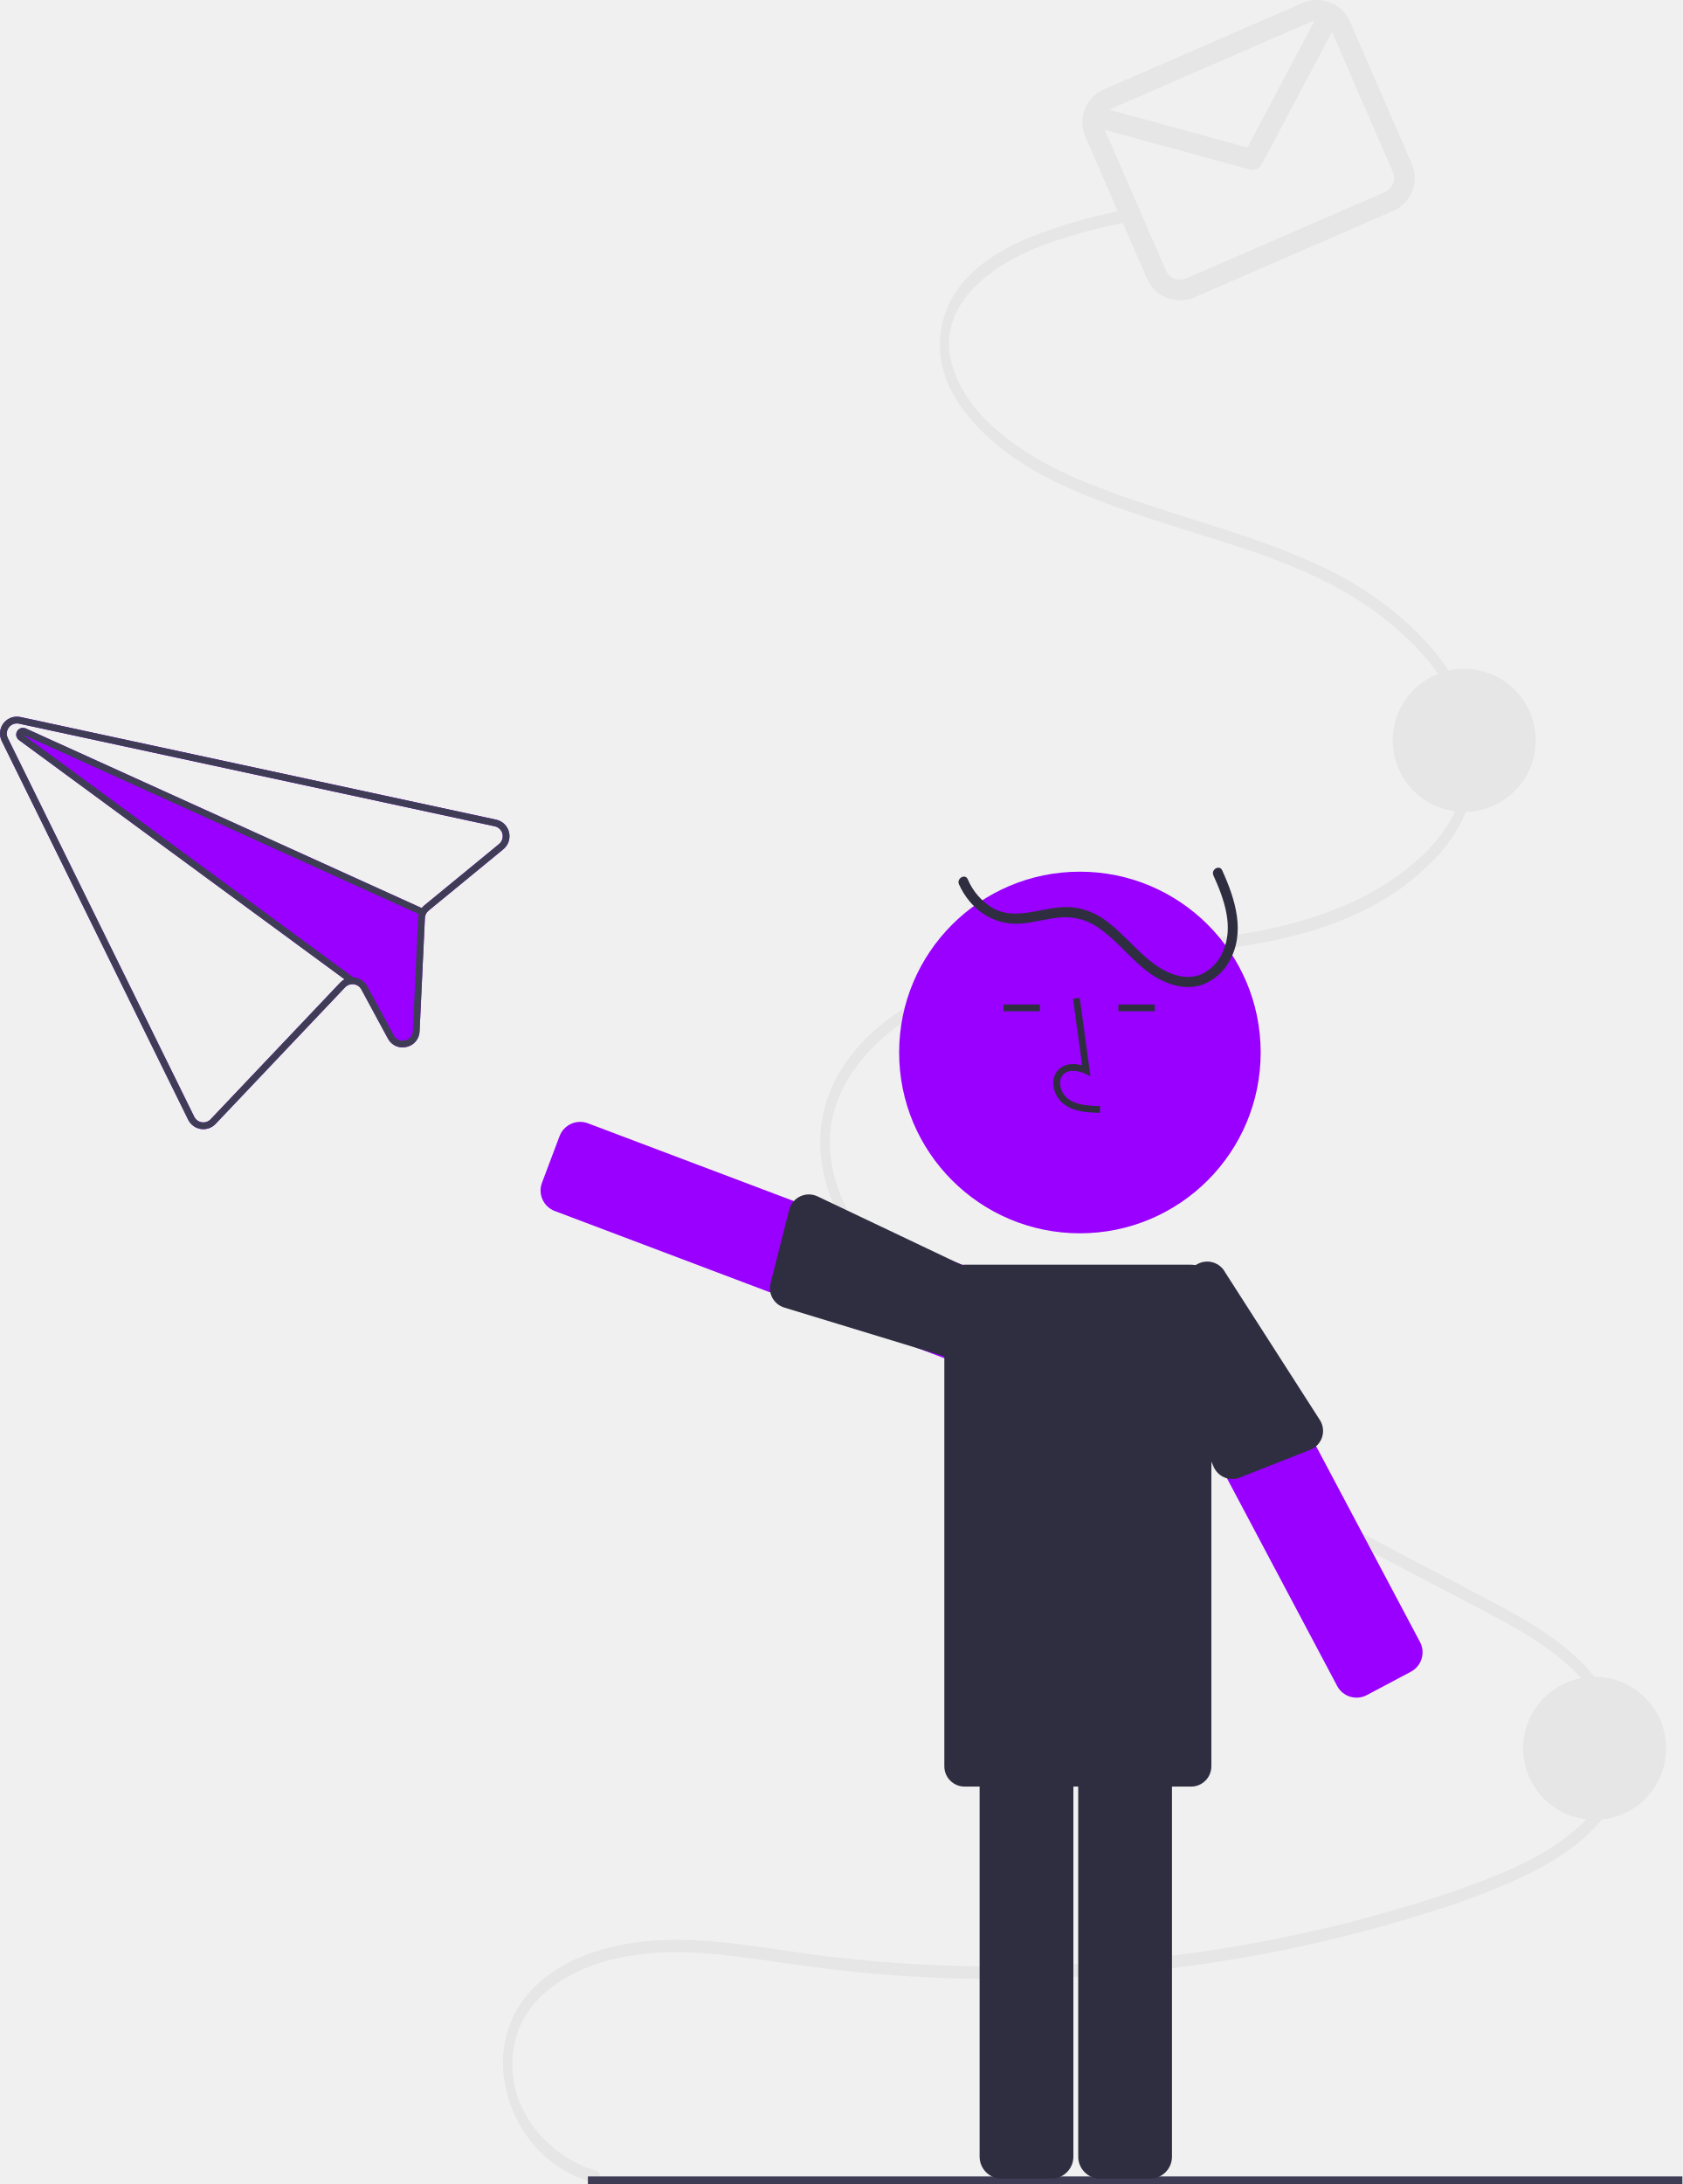
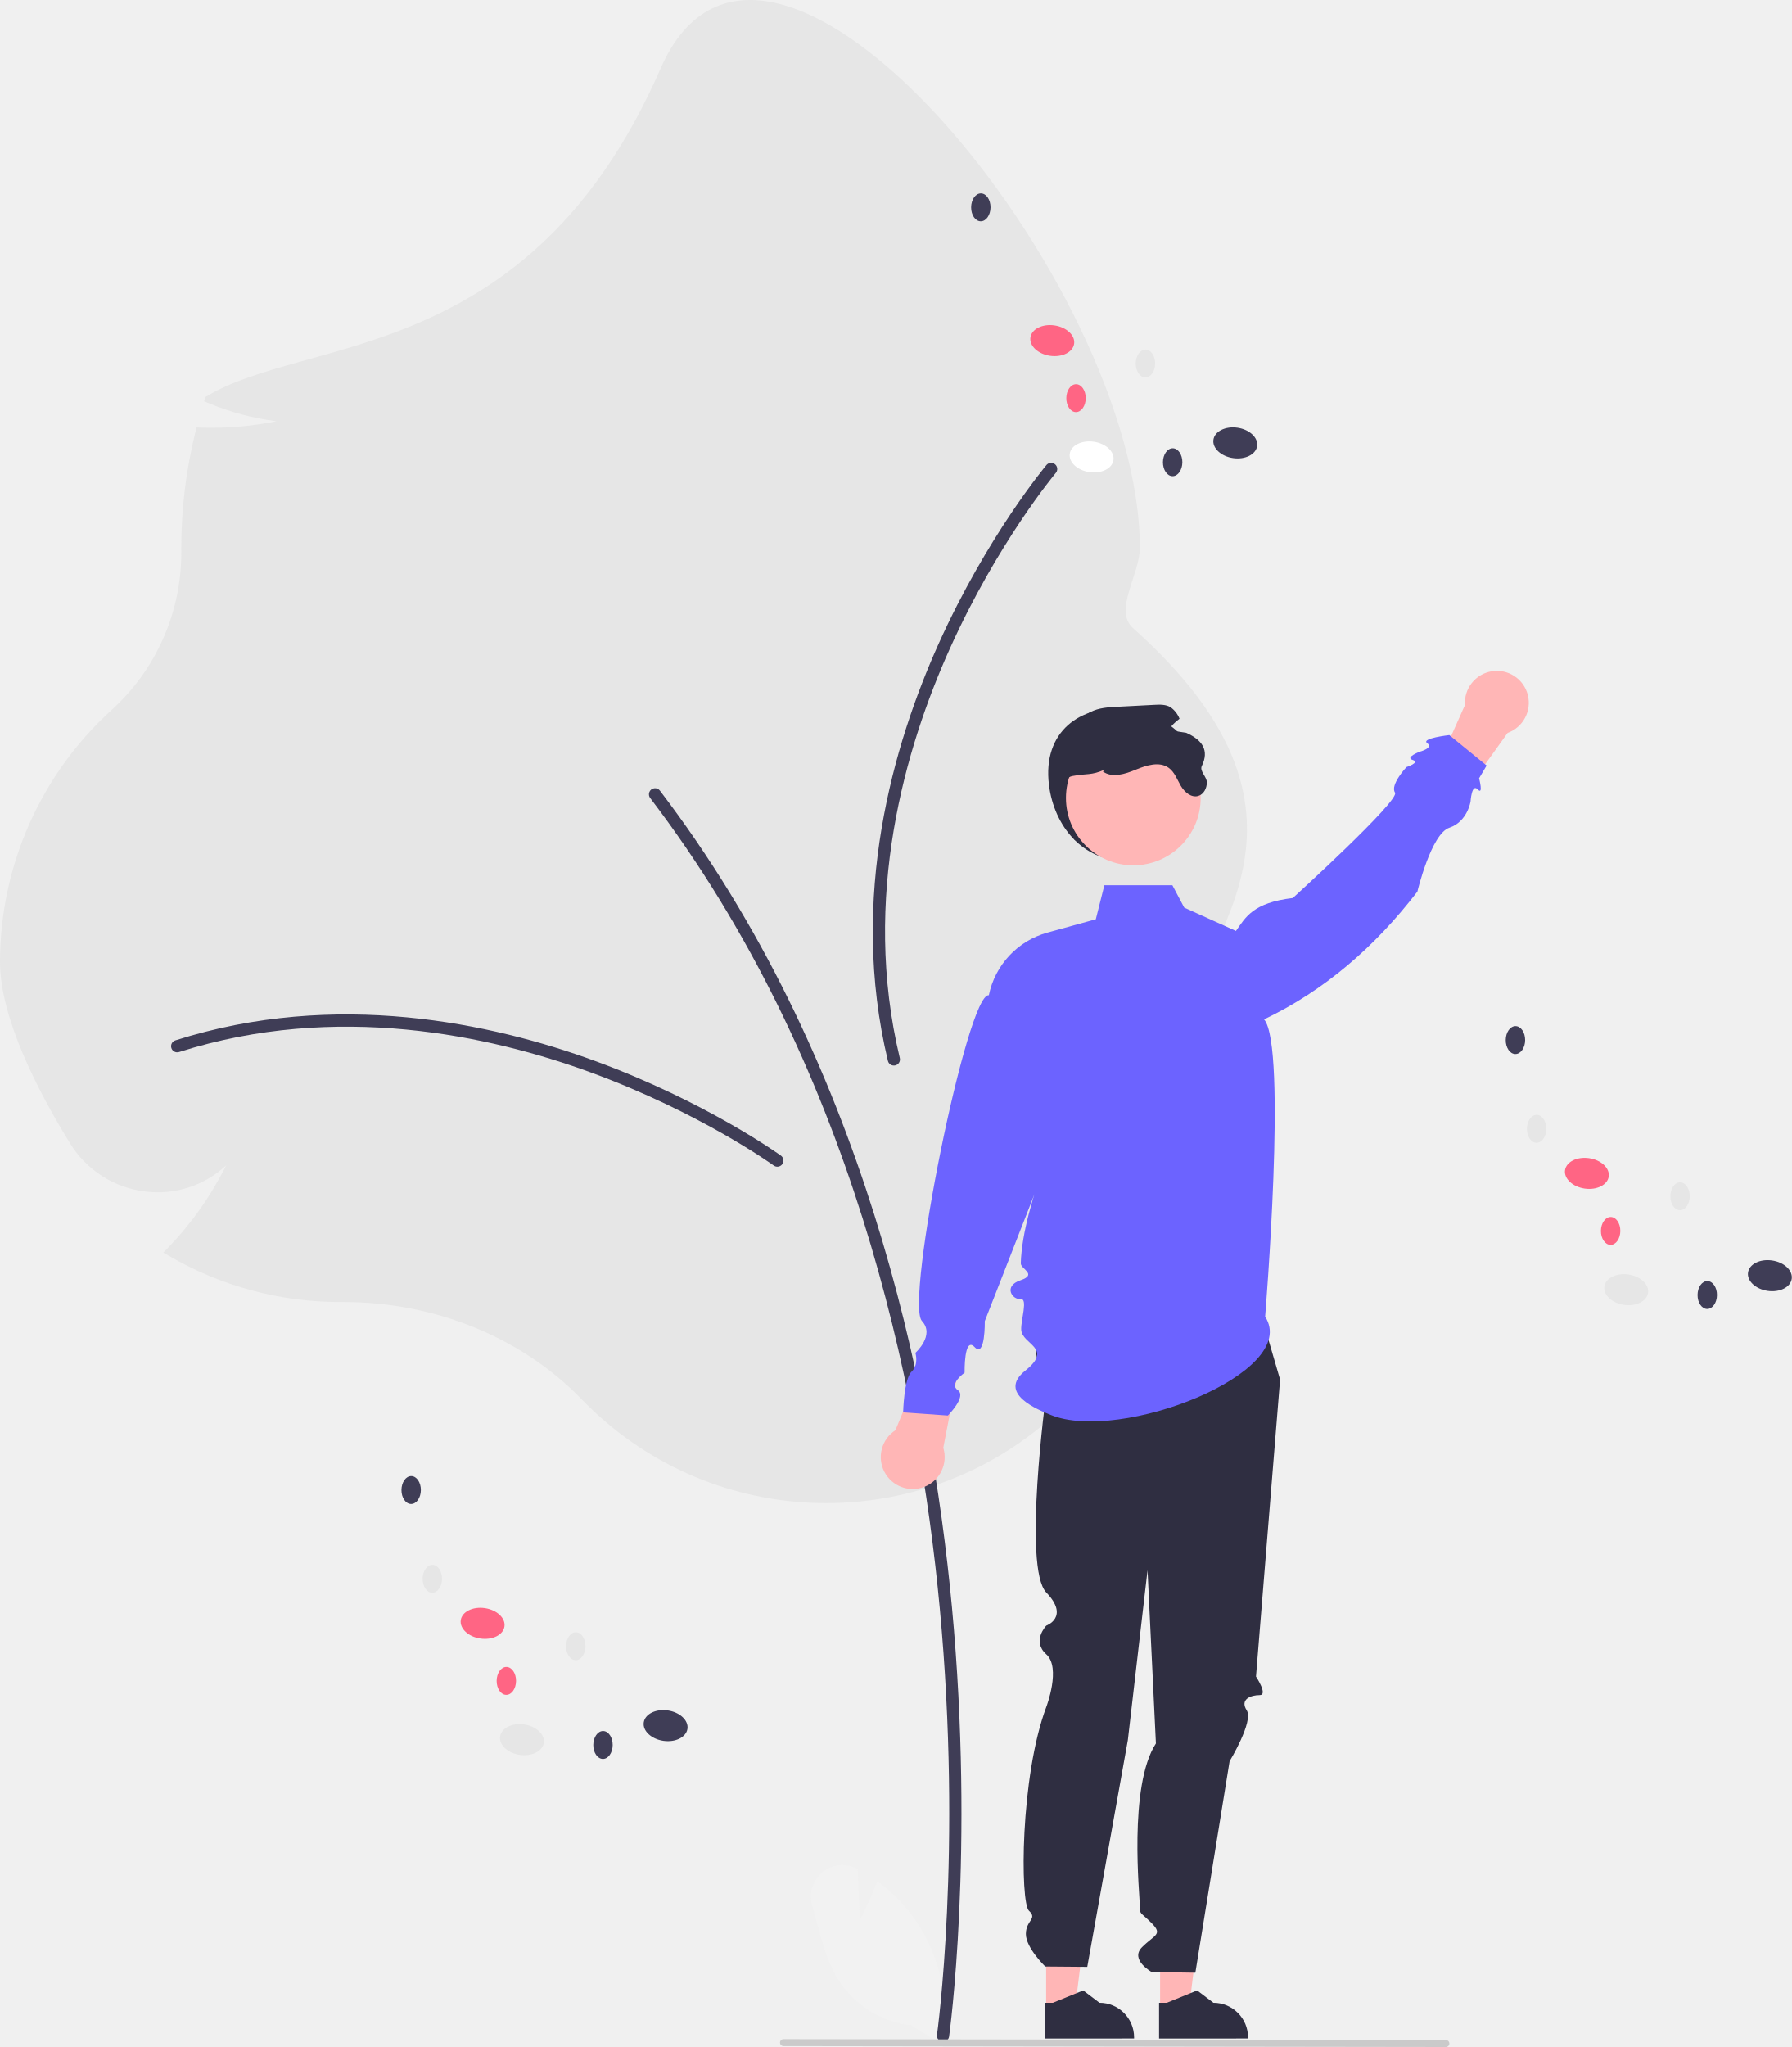
- <svg xmlns="http://www.w3.org/2000/svg" width="498.099" height="646.465" viewBox="0 0 498.099 646.465" role="img" artist="Katerina Limpitsouni" source="https://undraw.co/">
-   <path d="M497.856,369.39,358.823,339.399l-1.807-.389a5.002,5.002,0,0,0-5.546,7.106L406.672,458.217a5.018,5.018,0,0,0,3.727,2.729,4.968,4.968,0,0,0,4.379-1.502l38.342-40.428a2.91,2.91,0,0,1,2.139-.934,3.011,3.011,0,0,1,2.68,1.558l7.854,14.526a4.886,4.886,0,0,0,5.471,2.507l.039-.009a4.893,4.893,0,0,0,3.877-4.647l1.573-33.532a3.058,3.058,0,0,1,.307-1.205,3.254,3.254,0,0,1,.788-.973L499.968,378.151a5.006,5.006,0,0,0-2.112-8.761Zm.849,7.217-22.12,18.158a4.933,4.933,0,0,0-.779.787l-117.235-53.168a1.744,1.744,0,0,0-.322-.113,2.003,2.003,0,0,0-1.669,3.565l96.393,70.807a4.796,4.796,0,0,0-1.306.995l-38.341,40.428a3,3,0,0,1-4.864-.737L353.261,345.228a3.008,3.008,0,0,1,3.328-4.26l1.85.4,138.989,29.981a3.007,3.007,0,0,1,1.277,5.258Z" transform="translate(-350.9507 -126.7675)" fill="#9900FF" />
-   <path d="M527.492,769.293c-12.471-3.368-27.649-17.378-24.399-36.634,1.612-9.55,7.797-15.732,14.21-19.729,8.871-5.529,18.974-7.613,28.71-8.139,11.23-.607,22.447.924,33.593,2.543,11.003,1.598,22.008,3.029,33.06,3.903A426.181,426.181,0,0,0,741.702,701.655q15.65-3.612,31.113-8.474a213.747,213.747,0,0,0,28.579-10.681c12.256-5.884,32.187-17.334,30.562-38.539-.862-11.244-7.483-20.224-14.162-26.48-8.075-7.565-17.42-12.542-26.572-17.375-42.57-22.482-85.224-44.696-127.836-67.042-9.945-5.215-19.956-10.291-29.608-16.403-9.036-5.722-18.031-12.369-25.303-21.559-6.352-8.027-12.027-18.803-11.827-30.85.166-9.99,4.712-18.468,10.28-24.804,13.785-15.686,33.286-22.046,50.91-25.378,21.897-4.139,44.11-4.118,66.021-8.114,17.692-3.227,36.595-9.457,50.984-24.056a45.6,45.6,0,0,0,12.429-21.715,42.678,42.678,0,0,0-2.556-25.768c-3.898-9.31-10.115-16.726-16.652-22.798a99.914,99.914,0,0,0-25.256-16.873c-19.433-9.26-39.868-14.082-59.773-21.188-9.762-3.485-19.623-7.307-28.688-13.293-7.68-5.072-16.046-11.908-20.318-22.074-8.816-20.975,12.215-33.475,24.132-38.211a155.156,155.156,0,0,1,24.941-7.14c1.797-.386,1.034-3.973-.754-3.589a149.217,149.217,0,0,0-26.191,7.648c-7.186,2.986-14.601,6.91-20.245,13.662a28.438,28.438,0,0,0-6.426,22.235c1.495,10.064,7.994,17.818,14.098,23.435,8.072,7.428,17.275,12.278,26.605,16.232,9.827,4.164,19.863,7.41,29.895,10.593,20.047,6.361,40.993,12.03,59.09,25.566,12.659,9.469,29.857,27.223,25.646,49.229-1.869,9.769-7.546,17.406-13.671,23.024a79.603,79.603,0,0,1-24.484,14.887c-40.103,16.139-84.238,4.598-123.308,26.518-13.284,7.453-29.419,21.023-29.549,42.374-.067,11.091,4.378,21.264,9.875,29.304,6.583,9.63,15.108,16.751,23.781,22.703a276.823,276.823,0,0,0,28.399,16.442q16.031,8.42,32.069,16.818l64.884,34.026L785.055,600.852c9.839,5.16,19.931,10.109,28.877,17.683,7.325,6.202,15.979,16.376,15.232,29.01-.594,10.033-7.259,17.274-13.349,22.115-7.887,6.268-16.746,10.323-25.561,13.692-10.167,3.886-20.502,7.11-30.856,10.008a416.592,416.592,0,0,1-64.737,12.671A425.692,425.692,0,0,1,628.895,708.482q-16.637-.67-33.223-2.662c-11.398-1.373-22.746-3.488-34.173-4.426-10.336-.849-20.771-.652-30.95,2.076-8.499,2.278-17.478,6.337-23.93,14.259a31.543,31.543,0,0,0-6.696,21.305,38.256,38.256,0,0,0,7.843,21.112,35.489,35.489,0,0,0,18.972,12.736c1.782.481,2.543-3.105.754-3.589Z" transform="translate(-350.9507 -126.7675)" fill="#e6e6e6" />
-   <rect x="174.066" y="644.224" width="324.033" height="2.241" fill="#3f3d56" />
-   <circle cx="472.137" cy="517.502" r="21.168" fill="#e6e6e6" />
-   <circle cx="433.518" cy="219.148" r="21.168" fill="#e6e6e6" />
-   <path d="M736.61,127.653l-58.777,25.552a10.694,10.694,0,0,0-5.538,14.055l18.251,41.983a10.694,10.694,0,0,0,14.055,5.538l58.777-25.552A10.694,10.694,0,0,0,768.916,175.174l-18.251-41.983A10.694,10.694,0,0,0,736.61,127.653Zm2.433,5.598a4.557,4.557,0,0,1,1.099-.316L720.27,170.427l-40.815-11.169a4.581,4.581,0,0,1,.811-.455Zm21.901,50.38-58.777,25.552a4.583,4.583,0,0,1-6.023-2.373L678.057,165.203l42.96,11.756a3.052,3.052,0,0,0,3.502-1.514l20.799-39.243,18,41.405A4.583,4.583,0,0,1,760.945,183.631Z" transform="translate(-350.9507 -126.7675)" fill="#e6e6e6" />
-   <circle cx="319.733" cy="311.538" r="53.519" fill="#9900FF" />
-   <path d="M662.251,771.651H647.491a6.508,6.508,0,0,1-6.5-6.5V642.137a6.508,6.508,0,0,1,6.5-6.5H662.251a6.508,6.508,0,0,1,6.5,6.5V765.151A6.508,6.508,0,0,1,662.251,771.651Z" transform="translate(-350.9507 -126.7675)" fill="#2f2e41" />
-   <path d="M691.443,771.651H676.684a6.508,6.508,0,0,1-6.5-6.5V642.137a6.508,6.508,0,0,1,6.5-6.5h14.76a6.508,6.508,0,0,1,6.5,6.5V765.151A6.508,6.508,0,0,1,691.443,771.651Z" transform="translate(-350.9507 -126.7675)" fill="#2f2e41" />
-   <path d="M752.606,629.274a6.544,6.544,0,0,1-1.913-.288,6.46,6.46,0,0,1-3.836-3.168l-57.665-108.661a6.499,6.499,0,0,1,2.694-8.788l13.037-6.919a6.499,6.499,0,0,1,8.789,2.694L771.377,612.805a6.498,6.498,0,0,1-2.694,8.788L755.646,628.512A6.46,6.46,0,0,1,752.606,629.274Z" transform="translate(-350.9507 -126.7675)" fill="#9900FF" />
-   <path d="M632.563,529.116a6.46,6.46,0,0,1-2.283-.417h-.001L515.202,485.226a6.494,6.494,0,0,1-3.775-8.377l5.206-13.808a6.519,6.519,0,0,1,8.386-3.777l115.075,43.464a6.518,6.518,0,0,1,3.786,8.375l-5.216,13.81A6.529,6.529,0,0,1,632.563,529.116Z" transform="translate(-350.9507 -126.7675)" fill="#9900FF" />
-   <rect x="279.594" y="374.355" width="79.062" height="154.476" rx="6" fill="#2f2e41" />
-   <path d="M710.215,385.894c3.144,6.901,6.155,15.241,2.77,22.623a12.724,12.724,0,0,1-6.516,6.708c-3.489,1.392-7.291.597-10.524-1.085-6.806-3.542-11.193-10.124-17.27-14.633a20.534,20.534,0,0,0-9.504-4.096c-3.993-.52-7.957.421-11.863,1.148-4.154.773-8.447,1.181-12.291-.925a18.044,18.044,0,0,1-7.541-8.615c-.792-1.757-3.378-.234-2.59,1.514,3.269,7.257,10.029,12.202,18.152,11.63,4.298-.303,8.449-1.69,12.755-1.889a17.043,17.043,0,0,1,10.903,3.486c6.672,4.756,11.2,12.06,18.855,15.514,3.611,1.63,7.747,2.309,11.555.905a15.148,15.148,0,0,0,7.737-6.738c5.023-8.649,1.797-18.648-2.037-27.062-.799-1.754-3.386-.231-2.59,1.514Z" transform="translate(-350.9507 -126.7675)" fill="#2f2e41" />
-   <path d="M676.601,456.175c-3.306-.093-7.421-.208-10.59-2.523a8.134,8.134,0,0,1-3.2-6.072,5.47,5.47,0,0,1,1.86-4.493c1.654-1.399,4.071-1.728,6.679-.961l-2.7-19.726,1.982-.271,3.173,23.189-1.654-.758c-1.917-.88-4.552-1.329-6.188.055a3.515,3.515,0,0,0-1.152,2.895,6.147,6.147,0,0,0,2.381,4.528c2.467,1.802,5.746,2.035,9.467,2.139Z" transform="translate(-350.9507 -126.7675)" fill="#2f2e41" />
-   <rect x="297.128" y="297.333" width="10.771" height="2" fill="#2f2e41" />
-   <rect x="331.128" y="297.333" width="10.771" height="2" fill="#2f2e41" />
-   <path d="M630.456,528.232l-47.294-14.421a6,6,0,0,1-4.066-7.215l5.521-21.754a6,6,0,0,1,8.391-3.943l46.908,22.297a6.011,6.011,0,0,1,3.495,7.73l-5.217,13.81A6.011,6.011,0,0,1,630.456,528.232Z" transform="translate(-350.9507 -126.7675)" fill="#2f2e41" />
-   <path d="M690.042,515.926,710.325,561.018a6,6,0,0,0,7.671,3.121l20.882-8.226a6,6,0,0,0,2.851-8.822l-28.047-43.714a6.011,6.011,0,0,0-8.11-2.49l-13.04,6.92A6.011,6.011,0,0,0,690.042,515.926Z" transform="translate(-350.9507 -126.7675)" fill="#2f2e41" />
-   <path d="M497.856,369.39,358.823,339.399l-1.807-.389a5.002,5.002,0,0,0-5.546,7.106L406.672,458.217a5.018,5.018,0,0,0,3.727,2.729,4.968,4.968,0,0,0,4.379-1.502l38.342-40.428a2.91,2.91,0,0,1,2.139-.934,3.011,3.011,0,0,1,2.68,1.558l7.854,14.526a4.886,4.886,0,0,0,5.471,2.507l.039-.009a4.893,4.893,0,0,0,3.877-4.647l1.573-33.532a3.058,3.058,0,0,1,.307-1.205,3.254,3.254,0,0,1,.788-.973L499.968,378.151a5.006,5.006,0,0,0-2.112-8.761Zm.849,7.217-22.12,18.158a4.933,4.933,0,0,0-.779.787,4.647,4.647,0,0,0-.532.835,4.796,4.796,0,0,0-.363.951l.002.01a4.731,4.731,0,0,0-.158,1.049l-1.573,33.532a2.904,2.904,0,0,1-2.323,2.788l-.02.004a2.911,2.911,0,0,1-3.291-1.494l-7.856-14.536a4.989,4.989,0,0,0-4.1-2.606l-.01.002c-.114-.005-.228-.011-.34-.007a4.866,4.866,0,0,0-2.272.564,4.796,4.796,0,0,0-1.306.995l-38.341,40.428a3,3,0,0,1-4.864-.737L353.261,345.228a3.008,3.008,0,0,1,3.328-4.26l1.85.4,138.989,29.981a3.007,3.007,0,0,1,1.277,5.258Z" transform="translate(-350.9507 -126.7675)" fill="#3f3d56" />
-   <path d="M476.25,395.75l-.826,1.822-.51-.225-.002-.01L357.769,344.22l97.816,71.865.01-.002.259.199-1.179,1.613-1.701-1.252-96.393-70.807a2.003,2.003,0,0,1,1.669-3.565,1.744,1.744,0,0,1,.322.113l117.235,53.168Z" transform="translate(-350.9507 -126.7675)" fill="#3f3d56" />
+ <svg xmlns="http://www.w3.org/2000/svg" width="613.353" height="700.561" viewBox="0 0 613.353 700.561" role="img" artist="Katerina Limpitsouni" source="https://undraw.co/">
+   <path d="M587.667,756.931l-.782-17.576q-.122-.065-.244-.129c-8.376-4.395-17.976,3.561-15.3,12.634,2.517,8.537,4.208,17.74,8.816,25.212a34.144,34.144,0,0,0,25.038,15.779l10.642,6.516a57.215,57.215,0,0,0-12.06-46.364,55.267,55.267,0,0,0-10.157-9.438C591.072,750.285,587.667,756.931,587.667,756.931Z" transform="translate(-293.3236 -99.71938)" fill="#f2f2f2" />
+   <path d="M492.391,578.564c-20.488-21.129-50.178-33.247-81.457-33.247l-1.207.003a116.315,116.315,0,0,1-58.635-15.835l-1.852-1.079,1.492-1.537a113.373,113.373,0,0,0,19.993-28.306,34.282,34.282,0,0,1-27.668,8.938,35.104,35.104,0,0,1-25.77-16.506c-10.932-17.738-23.964-42.907-23.964-62.08a116.669,116.669,0,0,1,38.063-86.091,72.651,72.651,0,0,0,24-54.171l-.006-1.453a164.774,164.774,0,0,1,4.891-39.873l.33-1.317,1.355.047a111.391,111.391,0,0,0,26.047-2.182,87.918,87.918,0,0,1-23.36-6.213l-1.458-.59.495-1.494C397.782,214.464,474.758,225.398,519.437,123.175,555.666,40.285,683.493,196.755,683.493,287.199c0,9.229-9.133,21.424-2.296,27.524,73.91,65.938,22.913,108.28,6.835,150.885-3.815,10.109,4.457,21.206,4.457,32.142,0,1.856-.047,3.771-.141,5.693l-.142,2.955-2.464-1.64a81.626,81.626,0,0,1-13.48-11.056,71.135,71.135,0,0,1-2.256,61.412c-7.746,14.619-15.239,25.085-22.272,31.105a116.29,116.29,0,0,1-159.343-7.656Z" transform="translate(-293.3236 -99.71938)" fill="#e6e6e6" />
+   <path d="M616.132,798.499a2.093,2.093,0,0,0,2.07-1.798c.089-.625,8.8-63.454.977-146.956-7.225-77.116-30.429-188.191-99.939-279.415a2.094,2.094,0,1,0-3.33,2.538c68.91,90.436,91.926,200.696,99.101,277.267,7.778,83.016-.865,145.355-.953,145.975a2.095,2.095,0,0,0,2.075,2.389Z" transform="translate(-293.3236 -99.71938)" fill="#3f3d56" />
+   <path d="M559.407,499.005a2.093,2.093,0,0,0,1.232-3.787c-.252-.183-25.681-18.506-63.697-32.425-35.143-12.866-88.582-24.53-143.597-7.02a2.093,2.093,0,1,0,1.27,3.989c53.888-17.15,106.359-5.679,140.888,6.963,37.473,13.72,62.427,31.7,62.675,31.88A2.085,2.085,0,0,0,559.407,499.005Z" transform="translate(-293.3236 -99.71938)" fill="#3f3d56" />
+   <path d="M655.22,260.373a2.093,2.093,0,0,0-3.688-1.502c-.201.238-20.307,24.282-36.928,61.196-15.363,34.125-30.845,86.585-17.343,142.719a2.093,2.093,0,1,0,4.07-.979c-13.224-54.983,1.996-106.491,17.091-140.021,16.383-36.388,36.113-59.982,36.311-60.216A2.085,2.085,0,0,0,655.22,260.373Z" transform="translate(-293.3236 -99.71938)" fill="#3f3d56" />
+   <path d="M652.386,368.317c1.766,14.25,11.641,26,26,26a26,26,0,0,0,26-26c0-14.359-11.702-24.672-26-26C663.216,340.908,650.119,350.021,652.386,368.317Z" transform="translate(-293.3236 -99.71938)" fill="#2f2e41" />
+   <polygon points="397.105 687.328 407.006 687.327 411.716 649.137 397.103 649.138 397.105 687.328" fill="#ffb6b6" />
+   <path d="M690.081,797.376l30.447-.001v-.385A11.851,11.851,0,0,0,708.677,785.139H708.676l-5.562-4.219-10.377,4.22-2.658 0Z" transform="translate(-293.3236 -99.71938)" fill="#2f2e41" />
+   <polygon points="358.105 687.328 368.006 687.327 372.716 649.137 358.103 649.138 358.105 687.328" fill="#ffb6b6" />
+   <path d="M651.081,797.376l30.447-.001v-.385A11.851,11.851,0,0,0,669.677,785.139H669.676l-5.562-4.219-10.377,4.22-2.658 0Z" transform="translate(-293.3236 -99.71938)" fill="#2f2e41" />
+   <path d="M724.501,547.856l7,24L723.254,673.501s4.246,6.355,1.246,6.355-6.847,1.409-4.423,5.205-5.86,17.421-5.86,17.421l-11.717,72.374-14.929-.22s-7.59-4.228-3.33-8.504,7.26-4.276,3.26-8.276-4-2.795-4-5.898-4.008-41.016,5.496-55.559l-2.864-59.295-6.745,58.161-13.888,77.591-14.382-.118s-6.643-6.403-6.63-11.142,4.104-5.133,1.058-7.936-3.046-45.866,5.954-69.803c0,0,5.091-13.374-.012-17.957s-.006-9.827-.006-9.827,8.082-2.921-.007-11.339-.044-67.949-.044-67.949-8.843-24.031.113-33.48S724.501,547.856,724.501,547.856Z" transform="translate(-293.3236 -99.71938)" fill="#2f2e41" />
+   <path d="M599.826,589.206l12.489-30.182,9.84,5.467-5.943,30.703a10.935,10.935,0,1,1-16.387-5.987Z" transform="translate(-293.3236 -99.71938)" fill="#ffb6b6" />
+   <path d="M809.4,350.535l-19.003,26.568-8.345-7.554,12.745-28.558A10.935,10.935,0,1,1,809.4,350.535Z" transform="translate(-293.3236 -99.71938)" fill="#ffb6b6" />
+   <path d="M726.386,550.317c12.326,19.118-49.631,43.381-73.404,33.64-4.163-1.706-18.482-7.339-8.694-15.15s-1.135-8.91-1.393-13.994c-.173-3.399,2.459-10.856-.287-10.536s-5.96-4.381.021-6.404.064-3.868.117-5.788c.572-20.955,16.65-54.287,16.65-54.287l-28.971,74.057s.214,12.812-3.48,8.897-3.426,8.757-3.426,8.757-5.494,3.834-2.335,5.968-3.401,8.694-3.401,8.694l-15.307-1.093s.24-11.371,2.853-13.885,1.33-6.471,1.33-6.471,6.805-6.023,2.243-10.914c-5.867-6.29,15.524-112.53,22.906-111.478a28.12,28.12,0,0,1,20.08-21.452l16.532-4.552,2.936-11.647h23.279l4.055,7.653,17.698,7.987c3.334-4.704,5.825-9.66,19.475-11.267,0,0,36.783-33.467,34.987-36.08s3.906-8.731,3.906-8.731,4.87-1.594,2.122-2.445,2.446-2.818,2.446-2.818,4.81-1.264,2.542-2.928,7.571-2.758,7.571-2.758l12.767,10.417-2.58,4.375s1.573,5.958-.48,3.783-2.44,4.137-2.44,4.137-1.049,6.912-7.267,8.994S778.502,404.863,778.502,404.863c-14.665,19.067-31.971,33.941-52.48,43.733C734.015,457.771,726.386,550.317,726.386,550.317Z" transform="translate(-293.3236 -99.71938)" fill="#6c63ff" />
+   <circle cx="387.937" cy="273.086" r="23.056" fill="#ffb6b6" />
+   <path d="M657.386,375.317c.73,5.01,5,12,4,12s-8.11-20.653-1-22c5.157-.977,6.31-.12,11.13-2.21l-.68.64c3.19,2.32,7.63.89,11.27-.62,3.65-1.5,8.08-2.93,11.28-.62,2.01,1.45,2.86,3.97,4.11,6.11,1.25,2.15,3.56,4.18,5.94,3.52,1.91-.53,3.01-2.67,3-4.65s-2.588-3.864-1.72-5.64c2.573-5.264.259-8.853-5.35-11.33q-3.06-.465-6.12-.95a17.358,17.358,0,0,1,3.84-3.86,8.774,8.774,0,0,0-3.1-3.97c-1.63-.97-3.65-.9-5.54-.8q-6.33.33-12.65.66c-3.12.16-6.35.35-9.14,1.78-3.48,1.79-5.76,5.28-7.42,8.83C655.516,360.187,656.106,366.607,657.386,375.317Z" transform="translate(-293.3236 -99.71938)" fill="#2f2e41" />
+   <path d="M561.476,799.973l226.75.307a1.191,1.191,0,1,0,0-2.381l-226.75-.307a1.191,1.191,0,0,0,0,2.381Z" transform="translate(-293.3236 -99.71938)" fill="#cacaca" />
+   <ellipse cx="471.988" cy="695.094" rx="5.257" ry="7.557" transform="translate(-577.1442 962.365) rotate(-81.72174)" fill="#e6e6e6" />
+   <ellipse cx="521.16" cy="690.296" rx="5.257" ry="7.557" transform="translate(-530.3043 1006.917) rotate(-81.72174)" fill="#3f3d56" />
+   <ellipse cx="458.524" cy="655.286" rx="5.257" ry="7.557" transform="translate(-549.2768 914.9641) rotate(-81.72174)" fill="#ff6584" />
+   <ellipse cx="441.313" cy="640.043" rx="4.776" ry="3.322" transform="translate(-495.3721 976.7843) rotate(-89.56675)" fill="#e6e6e6" />
+   <ellipse cx="434.067" cy="609.671" rx="4.776" ry="3.322" transform="translate(-472.1923 939.3968) rotate(-89.56675)" fill="#3f3d56" />
+   <ellipse cx="490.412" cy="663.123" rx="4.776" ry="3.322" transform="translate(-469.7236 1048.788) rotate(-89.56675)" fill="#e6e6e6" />
+   <ellipse cx="466.651" cy="674.987" rx="4.776" ry="3.322" transform="translate(-505.1694 1036.801) rotate(-89.56675)" fill="#ff6584" />
+   <ellipse cx="499.728" cy="696.915" rx="4.776" ry="3.322" transform="translate(-494.2694 1091.639) rotate(-89.56675)" fill="#3f3d56" />
+   <ellipse cx="849.988" cy="541.094" rx="5.257" ry="7.557" transform="translate(-101.1735 1204.599) rotate(-81.72174)" fill="#e6e6e6" />
+   <ellipse cx="899.16" cy="536.296" rx="5.257" ry="7.557" transform="translate(-54.33364 1249.151) rotate(-81.72174)" fill="#3f3d56" />
+   <ellipse cx="836.524" cy="501.286" rx="5.257" ry="7.557" transform="matrix(0.14398, -0.98958, 0.98958, 0.14398, -73.30606, 1157.199)" fill="#ff6584" />
+   <ellipse cx="819.313" cy="486.043" rx="4.776" ry="3.322" transform="translate(33.76519 1201.938) rotate(-89.56675)" fill="#e6e6e6" />
+   <ellipse cx="812.067" cy="455.671" rx="4.776" ry="3.322" transform="translate(56.94499 1164.55) rotate(-89.56675)" fill="#3f3d56" />
+   <ellipse cx="868.412" cy="509.123" rx="4.776" ry="3.322" transform="translate(59.41371 1273.942) rotate(-89.56675)" fill="#e6e6e6" />
+   <ellipse cx="844.651" cy="520.987" rx="4.776" ry="3.322" transform="translate(23.96793 1261.955) rotate(-89.56675)" fill="#ff6584" />
+   <ellipse cx="877.728" cy="542.915" rx="4.776" ry="3.322" transform="translate(34.86796 1316.793) rotate(-89.56675)" fill="#3f3d56" />
+   <ellipse cx="666.988" cy="256.094" rx="5.257" ry="7.557" transform="translate(24.20544 779.5407) rotate(-81.72174)" fill="#fff" />
+   <ellipse cx="716.16" cy="251.296" rx="5.257" ry="7.557" transform="translate(71.04527 824.0926) rotate(-81.72174)" fill="#3f3d56" />
+   <ellipse cx="653.524" cy="216.286" rx="5.257" ry="7.557" transform="translate(52.07285 732.1398) rotate(-81.72174)" fill="#ff6584" />
+   <ellipse cx="636.313" cy="201.043" rx="4.776" ry="3.322" transform="translate(137.1408 736.0982) rotate(-89.56675)" fill="#e6e6e6" />
+   <ellipse cx="629.067" cy="170.671" rx="4.776" ry="3.322" transform="translate(160.3206 698.7107) rotate(-89.56675)" fill="#3f3d56" />
+   <ellipse cx="685.412" cy="224.123" rx="4.776" ry="3.322" transform="translate(162.7893 808.102) rotate(-89.56675)" fill="#e6e6e6" />
+   <ellipse cx="661.651" cy="235.987" rx="4.776" ry="3.322" transform="translate(127.3435 796.1152) rotate(-89.56675)" fill="#ff6584" />
+   <ellipse cx="694.728" cy="257.915" rx="4.776" ry="3.322" transform="translate(138.2436 850.9534) rotate(-89.56675)" fill="#3f3d56" />
</svg>
